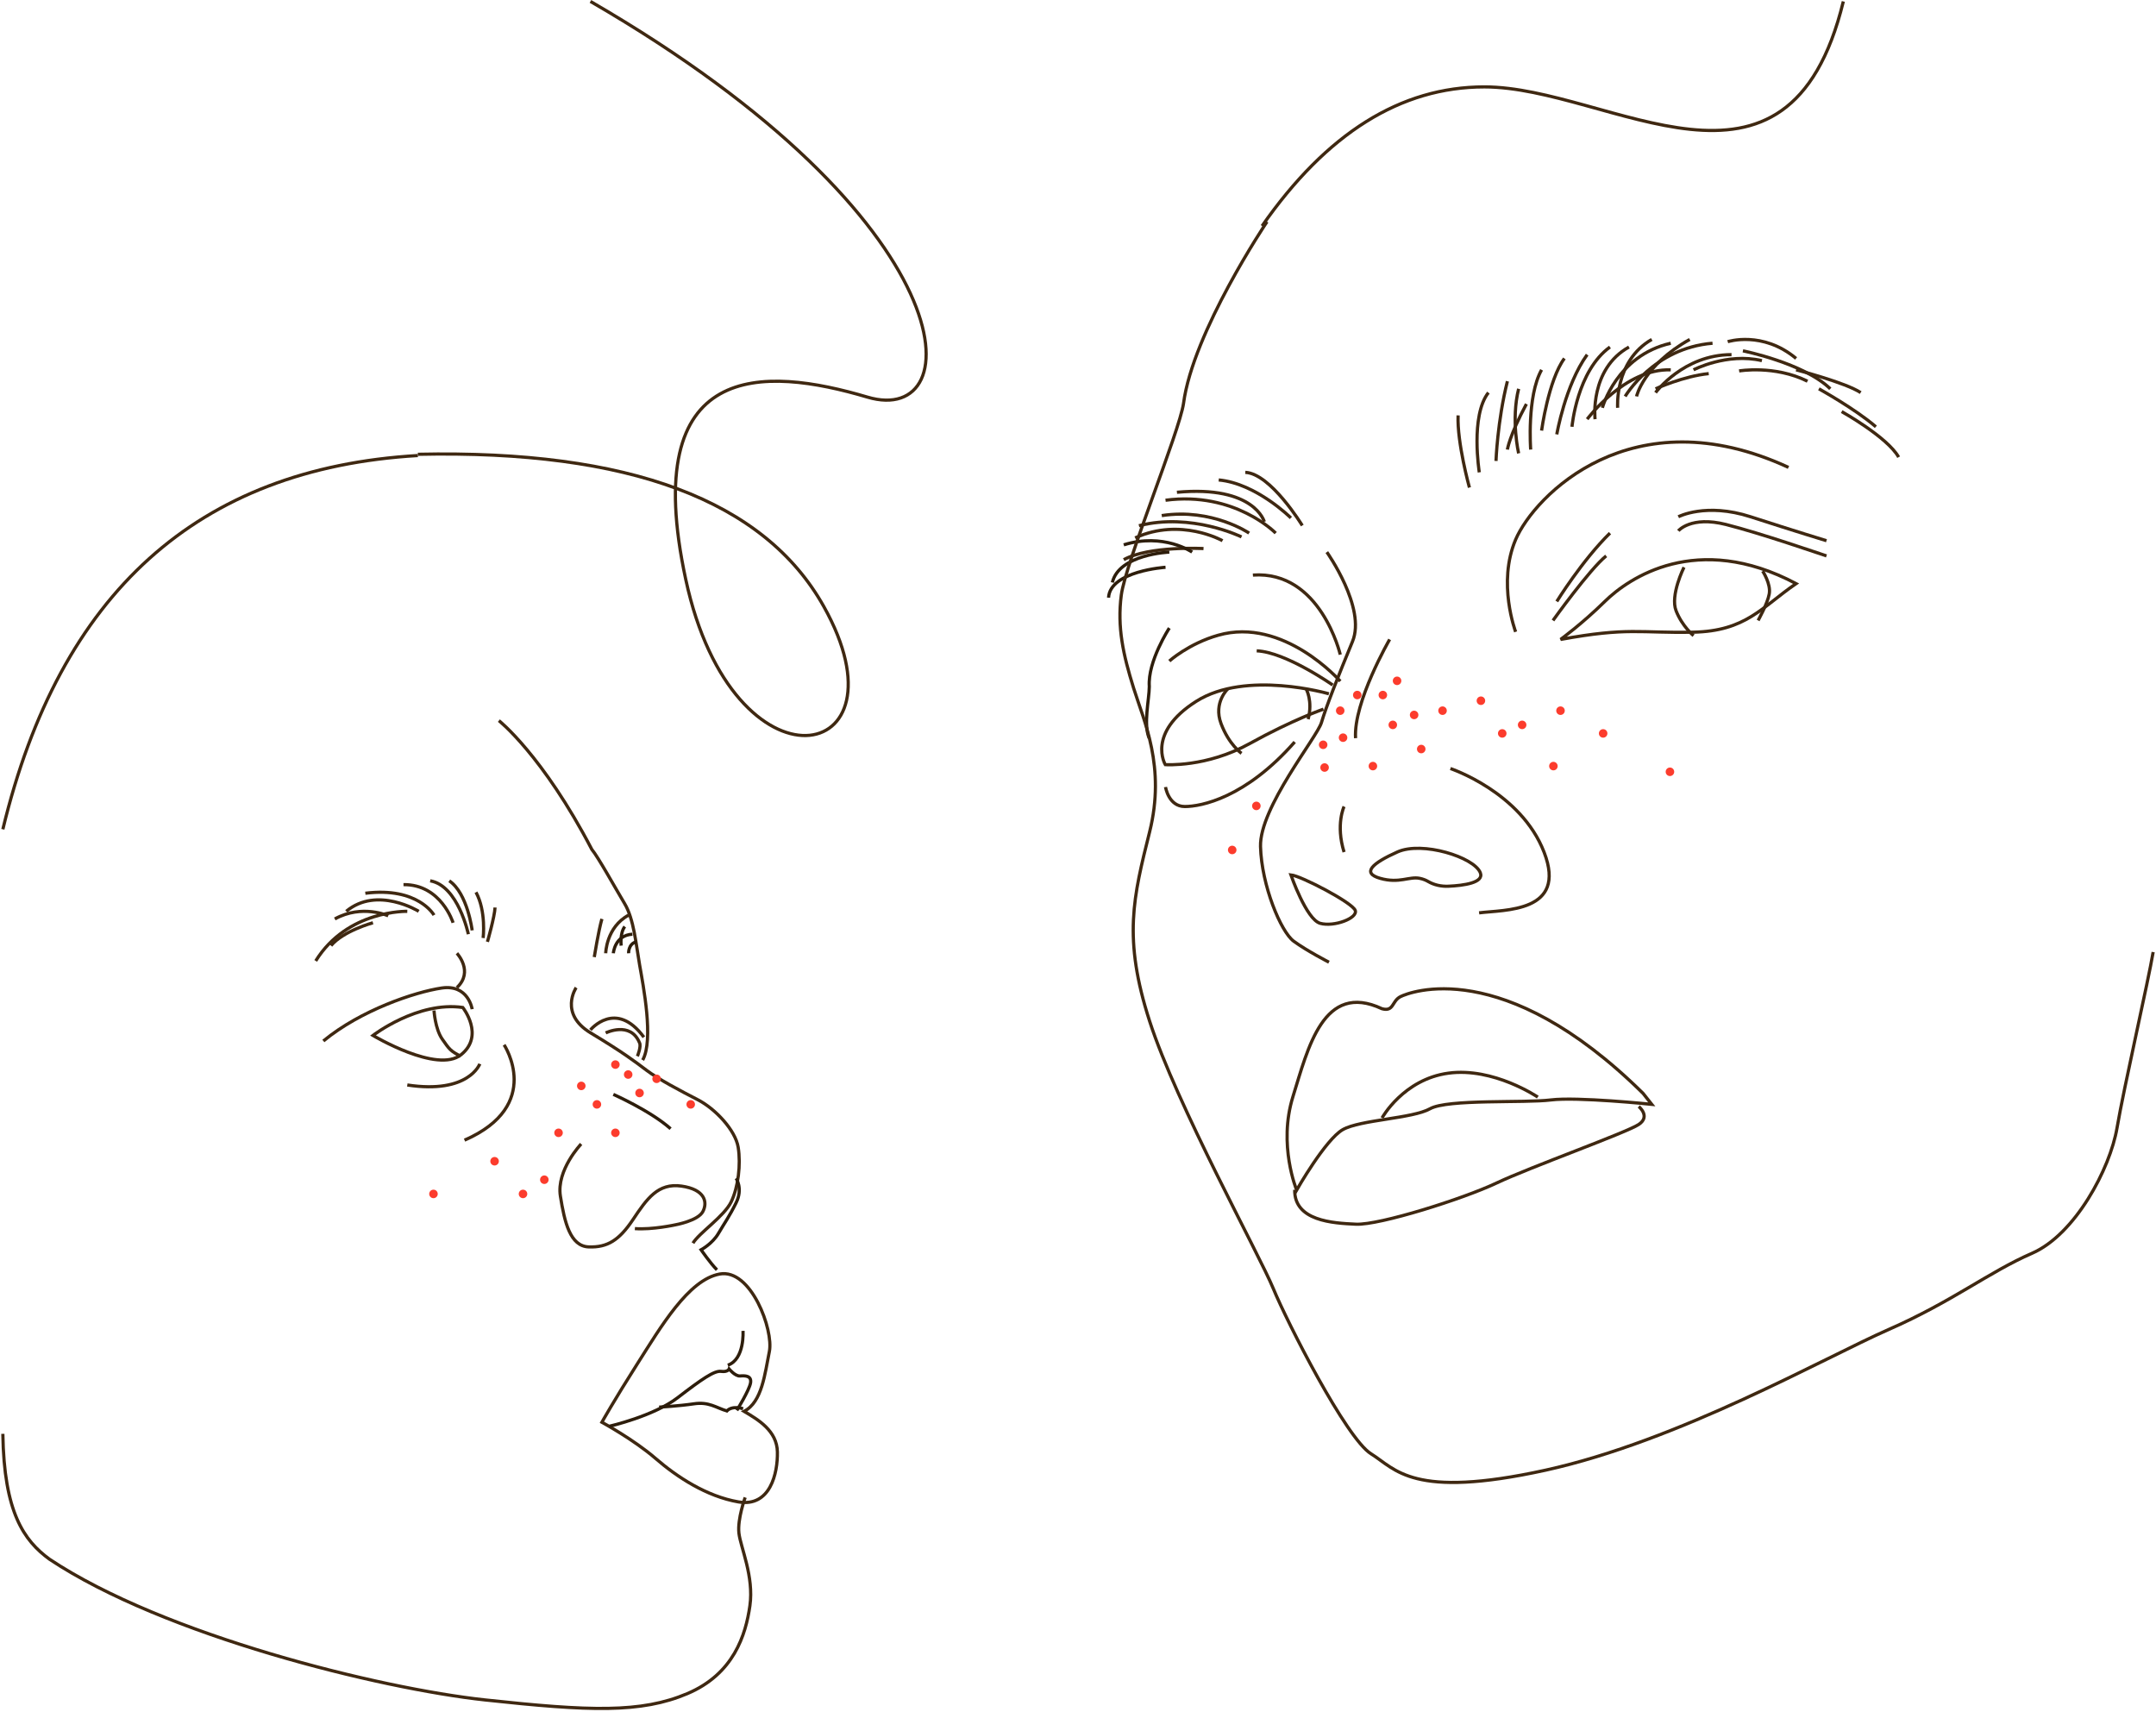
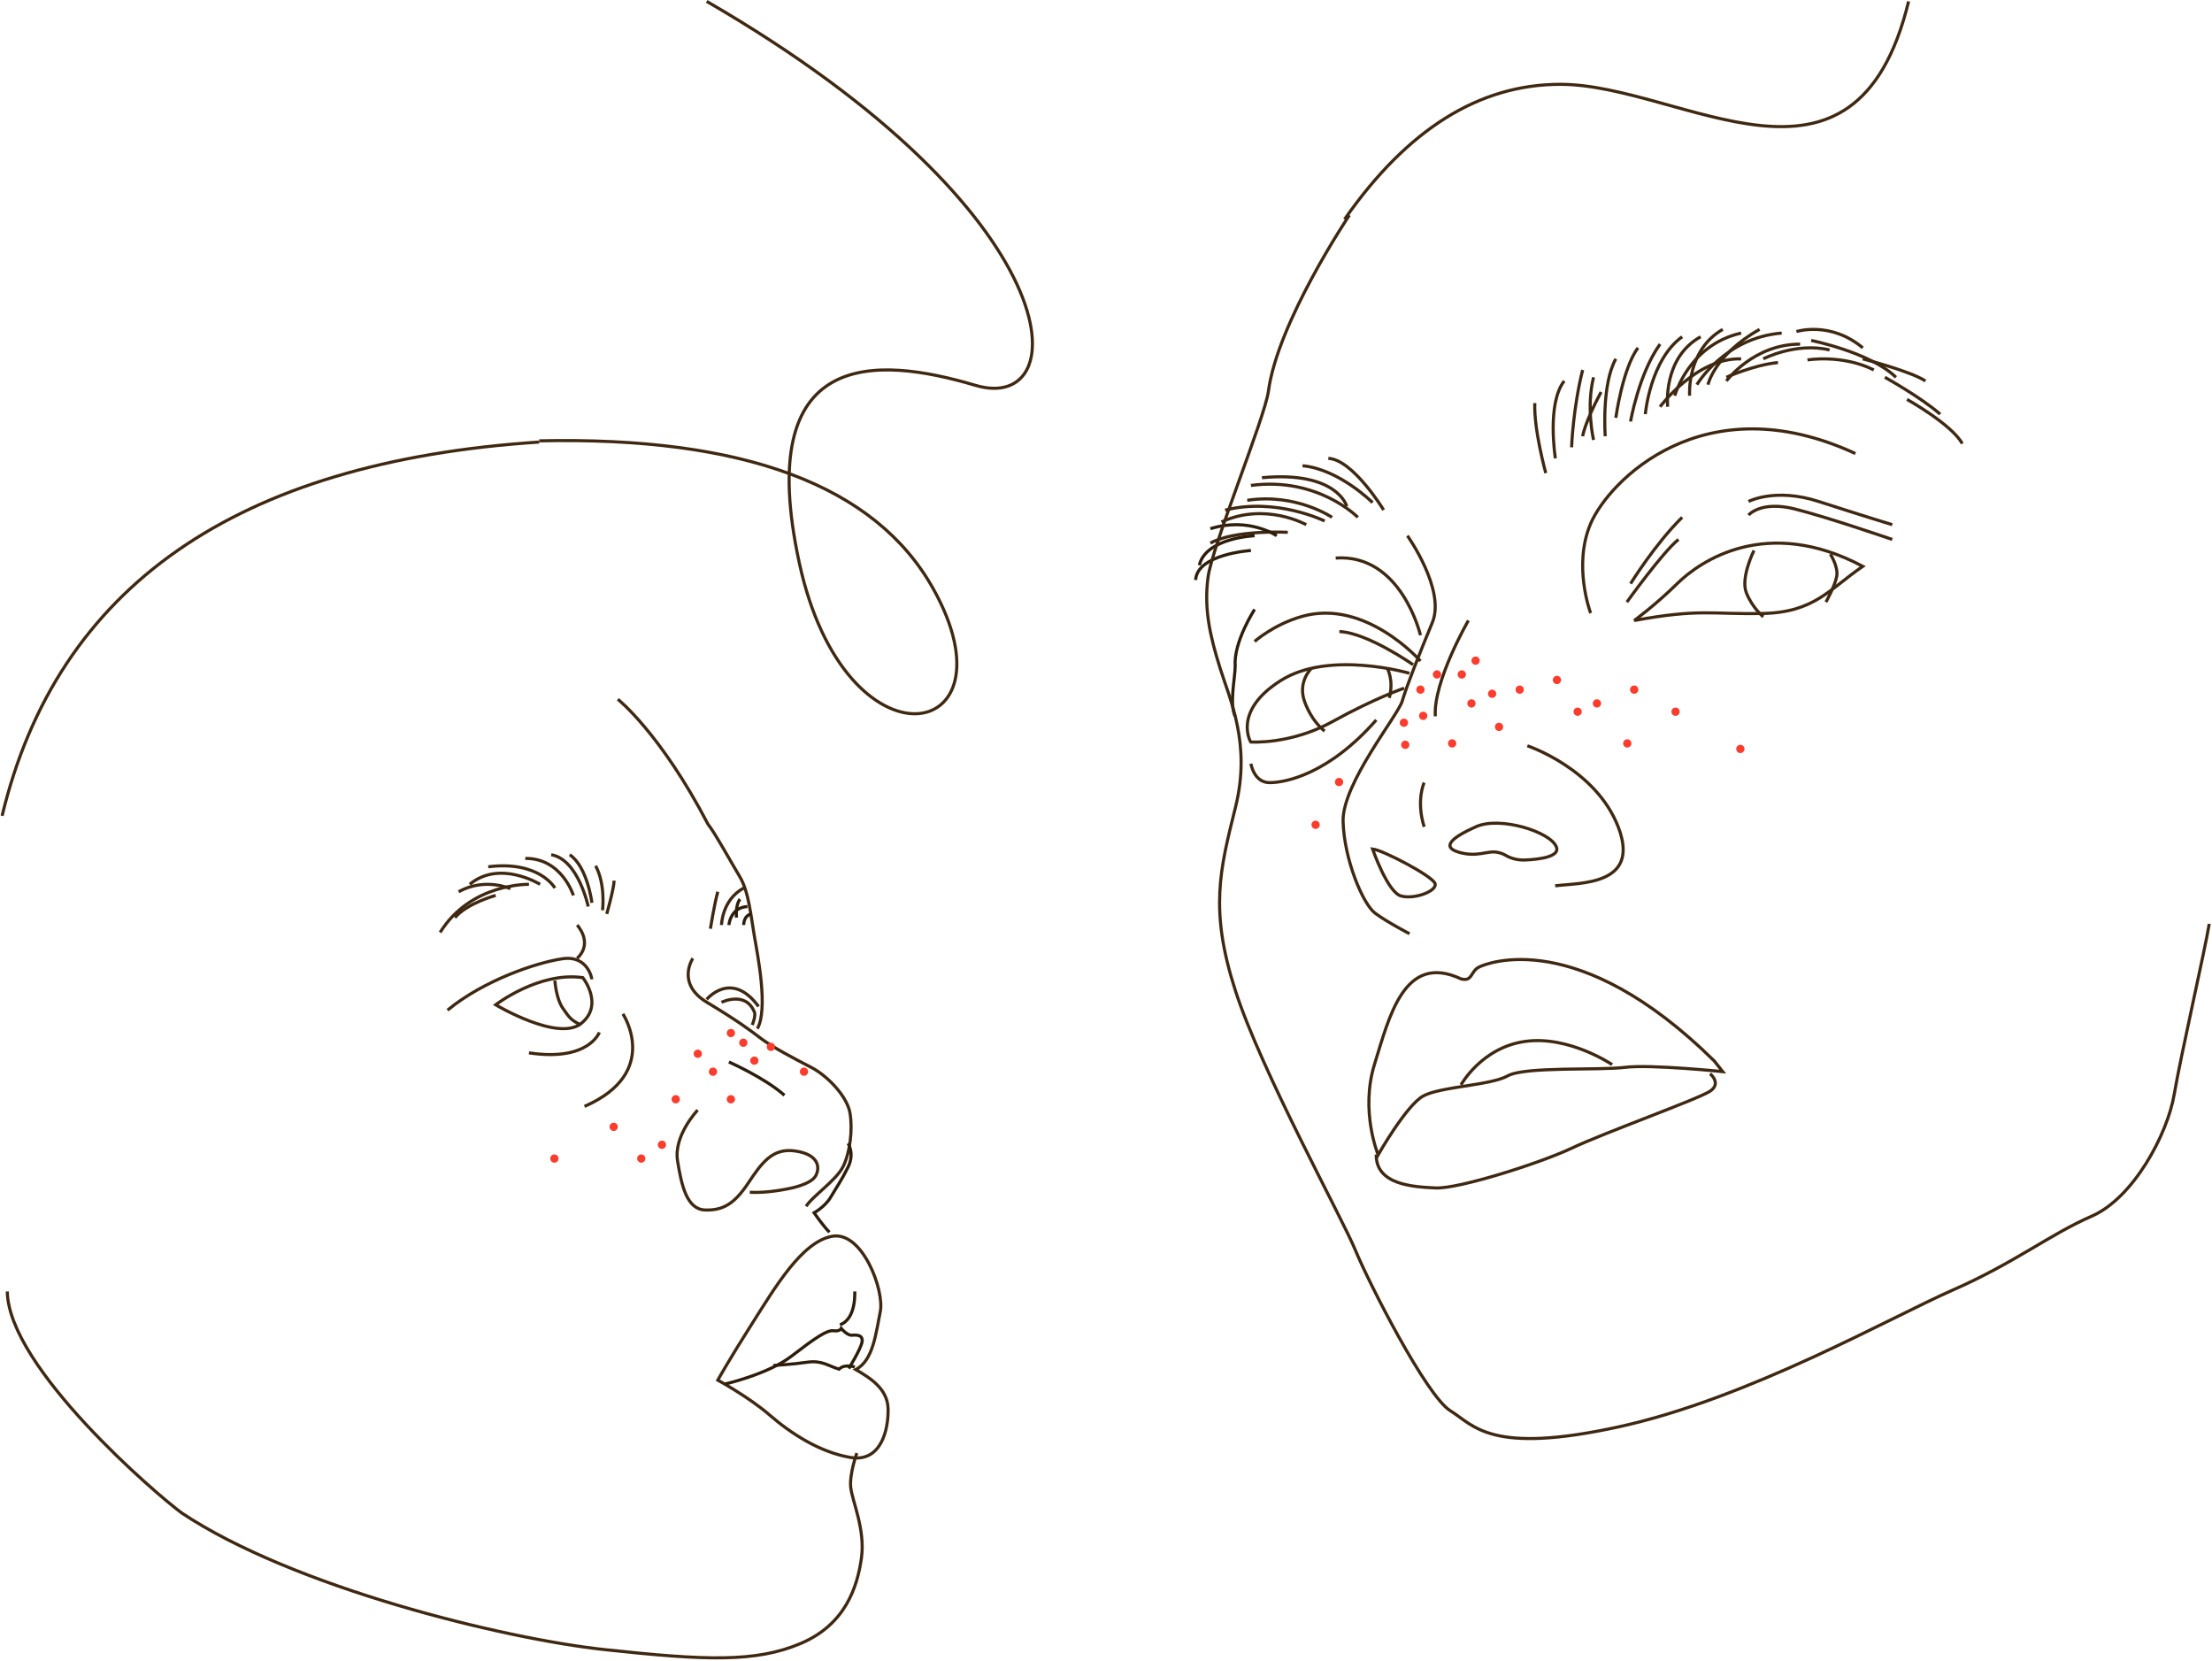
- <svg xmlns="http://www.w3.org/2000/svg" width="1517px" height="1204px" viewBox="0 0 1517 1204" version="1.1">
+ <svg xmlns="http://www.w3.org/2000/svg" width="1604px" height="1204px" viewBox="0 0 1604 1204" version="1.1">
  <g id="Page-1" stroke="none" stroke-width="1" fill="none" fill-rule="evenodd">
-     <g id="Group-14" transform="translate(2, -240.5)">
-       <g id="Group-4-Copy-3">
-         <g id="Group-67" transform="translate(0, 747.5)" stroke-width="2.25">
-           <path d="M485.57,367.625 C489.978,360.351 507.608,348.711 512.505,338.527 C517.402,328.341 519.361,312.338 517.402,300.213 C515.443,288.088 501.243,273.053 488.998,266.749 C476.756,260.445 461.085,252.2 452.76,245.895 C444.434,239.59 436.109,233.285 413.582,219.706 C391.055,206.126 403.4,187.838 403.4,187.838" id="Stroke-1" stroke="#3F2811" />
-           <path d="M406.903,297.857 C406.903,297.857 389.378,316.198 392.299,334.539 C395.221,352.88 399.115,369.809 412.258,370.28 C425.403,370.75 433.677,365.578 443.413,350.999 C453.15,336.421 460.939,325.134 477.491,327.485 C494.042,329.836 495.988,338.772 492.581,345.355 C489.173,351.939 473.109,354.761 473.109,354.761 C473.109,354.761 457.063,358.298 444.708,357.403" id="Stroke-3" stroke="#3F2811" />
-           <path d="M515.929,322.008 C515.929,322.008 520.932,329.218 515.929,339.276 C510.926,349.334 507.665,353.644 503.472,360.829 C499.279,368.013 491.305,372.322 491.305,372.322 C491.305,372.322 497.753,381.64 502.444,386.409" id="Stroke-5" stroke="#2D1D0B" />
-           <path d="M323.629,201.831 C323.629,201.831 339.222,221.501 322.447,235.033 C305.672,248.566 260.419,221.501 260.419,221.501 C260.419,221.501 291.889,197.248 323.629,201.831 Z" id="Stroke-7" stroke="#3F2811" />
-           <path d="M330.222,203.017 C330.222,203.017 327.563,185.361 308.795,188.133 C290.029,190.906 251.713,203.752 225.517,225.405" id="Stroke-9" stroke="#3F2811" />
-           <path d="M303.374,203.938 C303.374,203.938 304.124,216.814 309.163,224.068 C314.2,231.322 315.023,232.471 322.167,236.139" id="Stroke-11" stroke="#3F2811" />
-           <path d="M319.483,163.687 C319.483,163.687 331.564,176.517 319.483,187.838" id="Stroke-13" stroke="#3F2811" />
-           <path d="M421.502,493.64 C421.502,493.64 429.981,478.423 446.495,452.463 C463.007,426.504 482.35,393.384 504.366,389.355 C526.383,385.327 542.449,428.742 539.325,443.959 C536.2,459.176 534.303,479.423 521.536,485.973 C531.631,491.927 544.692,499.667 544.988,514.553 C545.285,529.438 540.003,553.552 517.561,549.682 C495.116,545.812 474.282,532.117 459.168,519.018 C444.056,505.919 421.502,493.64 421.502,493.64 Z" id="Stroke-15" stroke="#3F2811" />
-           <path d="M426.872,496.429 C426.872,496.429 457.92,489.338 474.813,476.362 C491.707,463.386 500.551,457.213 505.329,457.849 C510.107,458.484 511.013,456.178 511.013,456.178 C511.013,456.178 515.299,461.368 518.737,461.08 C522.174,460.791 527.001,460.791 526.096,465.982 C525.19,471.172 516.443,485.301 516.443,485.301" id="Stroke-17" stroke="#2D1D0B" />
-           <path d="M520.837,484.124 C520.837,484.124 513.407,481.61 509.406,485.695 C501.689,483.359 496.83,479.097 486.256,480.668 C475.68,482.24 461.773,483.012 461.773,483.012" id="Stroke-19" stroke="#2D1D0B" />
-           <path d="M520.794,429.344 C520.794,429.344 522.127,449.292 510.099,453.494" id="Stroke-21" stroke="#2D1D0B" />
-           <path d="M413.448,217.596 C413.448,217.596 431.288,195.889 451.034,222.722" id="Stroke-23" stroke="#3F2811" />
-           <path d="M446.491,236.139 C446.491,236.139 449.419,229.047 447.925,226.554 C441.519,211.188 424.187,219.714 424.187,219.714" id="Stroke-25" stroke="#3F2811" />
-           <path d="M349.015,0 C349.015,0 379.784,24.236 414.413,90.615 C418.931,96.063 430.975,117.859 437.5,128.757 C444.024,139.656 445.53,157.489 448.039,171.854 C450.549,186.22 458.125,224.691 450.194,238.822" id="Stroke-27" stroke="#3F2811" />
-           <path d="M429.557,262.973 C429.557,262.973 455.613,274.474 469.828,287.124" id="Stroke-29" stroke="#2D1D0B" />
-           <path d="M522.323,546.543 C522.323,546.543 516.789,561.762 517.916,571.644 C519.041,581.524 528.592,602.133 525.645,622.741 C522.698,643.35 514.259,670.734 481.619,684.567 C448.98,698.399 412.927,696.975 339.197,688.997 C265.466,681.019 113.423,643.639 32.876,590.035 C14.794,576.841 0.822,557.049 0,501.795" id="Stroke-31" stroke="#3F2811" />
-           <path d="M335.591,241.506 C335.591,241.506 327.848,262.928 284.581,256.352" id="Stroke-33" stroke="#3F2811" />
-           <path d="M352.686,228.089 C352.686,228.089 380.811,270.711 324.852,295.174" id="Stroke-35" stroke="#3F2811" />
-           <path d="M337.943,152.954 C337.943,152.954 340.211,134.17 332.906,120.753" id="Stroke-37" stroke="#3F2811" />
-           <path d="M330.222,147.587 C330.222,147.587 327.011,121.493 314.113,112.703" id="Stroke-39" stroke="#3F2811" />
-           <path d="M327.537,150.27 C327.537,150.27 320.413,116.143 300.69,112.703" id="Stroke-41" stroke="#3F2811" />
-           <path d="M316.798,142.22 C316.798,142.22 308.412,115.12 281.897,115.388" id="Stroke-43" stroke="#3F2811" />
-           <path d="M303.374,136.853 C303.374,136.853 292.201,116.824 255.049,121.445" id="Stroke-45" stroke="#3F2811" />
-           <path d="M292.635,134.17 C292.635,134.17 263.322,116.057 241.626,134.17" id="Stroke-47" stroke="#3F2811" />
-           <path d="M284.581,134.174 C284.581,134.174 242.489,133.021 220.148,169.054" id="Stroke-49" stroke="#3F2811" />
-           <path d="M260.419,142.22 C260.419,142.22 239.606,147.885 230.887,158.32" id="Stroke-51" stroke="#3F2811" />
-           <path d="M340.961,155.637 C340.961,155.637 346.024,138.011 346.33,131.486" id="Stroke-53" stroke="#3F2811" />
-           <path d="M271.158,137.348 C271.158,137.348 252.86,128.908 233.571,139.537" id="Stroke-55" stroke="#3F2811" />
-           <path d="M416.133,166.371 C416.133,166.371 419.109,147.95 421.502,139.537" id="Stroke-57" stroke="#3F2811" />
-           <path d="M424.187,163.687 C424.187,163.687 424.461,145.416 440.296,136.853" id="Stroke-59" stroke="#3F2811" />
-           <path d="M429.557,163.687 C429.557,163.687 430.452,150.991 442.98,150.27" id="Stroke-61" stroke="#2D1D0B" />
-           <path d="M435.063,158.32 C435.063,158.32 434.046,149.589 437.608,144.903" id="Stroke-63" stroke="#2D1D0B" />
-           <path d="M440.299,163.687 C440.299,163.687 439.984,157.092 445.665,155.637" id="Stroke-65" stroke="#2D1D0B" />
+     <g id="Group-14" transform="translate(1, -241.5)">
+       <g id="Group-15" transform="translate(0.52, 0)">
+         <g id="Group-4-Copy-3" transform="translate(3.48, 0)">
+           <g id="Group-67" transform="translate(0, 748.5)" stroke-width="2.25">
+             <path d="M579.57,367.625 C583.978,360.351 601.608,348.711 606.505,338.527 C611.402,328.341 613.361,312.338 611.402,300.213 C609.443,288.088 595.243,273.053 582.998,266.749 C570.756,260.445 555.085,252.2 546.76,245.895 C538.434,239.59 530.109,233.285 507.582,219.706 C485.055,206.126 497.4,187.838 497.4,187.838" id="Stroke-1" stroke="#3F2811" />
+             <path d="M500.903,297.857 C500.903,297.857 483.378,316.198 486.299,334.539 C489.221,352.88 493.115,369.809 506.258,370.28 C519.403,370.75 527.677,365.578 537.413,350.999 C547.15,336.421 554.939,325.134 571.491,327.485 C588.042,329.836 589.988,338.772 586.581,345.355 C583.173,351.939 567.109,354.761 567.109,354.761 C567.109,354.761 551.063,358.298 538.708,357.403" id="Stroke-3" stroke="#3F2811" />
+             <path d="M609.929,322.008 C609.929,322.008 614.932,329.218 609.929,339.276 C604.926,349.334 601.665,353.644 597.472,360.829 C593.279,368.013 585.305,372.322 585.305,372.322 C585.305,372.322 591.753,381.64 596.444,386.409" id="Stroke-5" stroke="#2D1D0B" />
+             <path d="M417.629,201.831 C417.629,201.831 433.222,221.501 416.447,235.033 C399.672,248.566 354.419,221.501 354.419,221.501 C354.419,221.501 385.889,197.248 417.629,201.831 Z" id="Stroke-7" stroke="#3F2811" />
+             <path d="M424.222,203.017 C424.222,203.017 421.563,185.361 402.795,188.133 C384.029,190.906 345.713,203.752 319.517,225.405" id="Stroke-9" stroke="#3F2811" />
+             <path d="M397.374,203.938 C397.374,203.938 398.124,216.814 403.163,224.068 C408.2,231.322 409.023,232.471 416.167,236.139" id="Stroke-11" stroke="#3F2811" />
+             <path d="M413.483,163.687 C413.483,163.687 425.564,176.517 413.483,187.838" id="Stroke-13" stroke="#3F2811" />
+             <path d="M515.502,493.64 C515.502,493.64 523.981,478.423 540.495,452.463 C557.007,426.504 576.35,393.384 598.366,389.355 C620.383,385.327 636.449,428.742 633.325,443.959 C630.2,459.176 628.303,479.423 615.536,485.973 C625.631,491.927 638.692,499.667 638.988,514.553 C639.285,529.438 634.003,553.552 611.561,549.682 C589.116,545.812 568.282,532.117 553.168,519.018 C538.056,505.919 515.502,493.64 515.502,493.64 Z" id="Stroke-15" stroke="#3F2811" />
+             <path d="M520.872,496.429 C520.872,496.429 551.92,489.338 568.813,476.362 C585.707,463.386 594.551,457.213 599.329,457.849 C604.107,458.484 605.013,456.178 605.013,456.178 C605.013,456.178 609.299,461.368 612.737,461.08 C616.174,460.791 621.001,460.791 620.096,465.982 C619.19,471.172 610.443,485.301 610.443,485.301" id="Stroke-17" stroke="#2D1D0B" />
+             <path d="M614.837,484.124 C614.837,484.124 607.407,481.61 603.406,485.695 C595.689,483.359 590.83,479.097 580.256,480.668 C569.68,482.24 555.773,483.012 555.773,483.012" id="Stroke-19" stroke="#2D1D0B" />
+             <path d="M614.794,429.344 C614.794,429.344 616.127,449.292 604.099,453.494" id="Stroke-21" stroke="#2D1D0B" />
+             <path d="M507.448,217.596 C507.448,217.596 525.288,195.889 545.034,222.722" id="Stroke-23" stroke="#3F2811" />
+             <path d="M540.491,236.139 C540.491,236.139 543.419,229.047 541.925,226.554 C535.519,211.188 518.187,219.714 518.187,219.714" id="Stroke-25" stroke="#3F2811" />
+             <path d="M443.015,0 C443.015,0 473.784,24.236 508.413,90.615 C512.931,96.063 524.975,117.859 531.5,128.757 C538.024,139.656 539.53,157.489 542.039,171.854 C544.549,186.22 552.125,224.691 544.194,238.822" id="Stroke-27" stroke="#3F2811" />
+             <path d="M523.557,262.973 C523.557,262.973 549.613,274.474 563.828,287.124" id="Stroke-29" stroke="#2D1D0B" />
+             <path d="M616.323,546.543 C616.323,546.543 610.789,561.762 611.916,571.644 C613.041,581.524 622.592,602.133 619.645,622.741 C616.698,643.35 608.259,670.734 575.619,684.567 C542.98,698.399 506.927,696.975 433.197,688.997 C359.466,681.019 207.423,643.639 126.876,590.035 C108.794,576.841 1.102,484.597 0.28,429.344" id="Stroke-31" stroke="#3F2811" />
+             <path d="M429.591,241.506 C429.591,241.506 421.848,262.928 378.581,256.352" id="Stroke-33" stroke="#3F2811" />
+             <path d="M446.686,228.089 C446.686,228.089 474.811,270.711 418.852,295.174" id="Stroke-35" stroke="#3F2811" />
+             <path d="M431.943,152.954 C431.943,152.954 434.211,134.17 426.906,120.753" id="Stroke-37" stroke="#3F2811" />
+             <path d="M424.222,147.587 C424.222,147.587 421.011,121.493 408.113,112.703" id="Stroke-39" stroke="#3F2811" />
+             <path d="M421.537,150.27 C421.537,150.27 414.413,116.143 394.69,112.703" id="Stroke-41" stroke="#3F2811" />
+             <path d="M410.798,142.22 C410.798,142.22 402.412,115.12 375.897,115.388" id="Stroke-43" stroke="#3F2811" />
+             <path d="M397.374,136.853 C397.374,136.853 386.201,116.824 349.049,121.445" id="Stroke-45" stroke="#3F2811" />
+             <path d="M386.635,134.17 C386.635,134.17 357.322,116.057 335.626,134.17" id="Stroke-47" stroke="#3F2811" />
+             <path d="M378.581,134.174 C378.581,134.174 336.489,133.021 314.148,169.054" id="Stroke-49" stroke="#3F2811" />
+             <path d="M354.419,142.22 C354.419,142.22 333.606,147.885 324.887,158.32" id="Stroke-51" stroke="#3F2811" />
+             <path d="M434.961,155.637 C434.961,155.637 440.024,138.011 440.33,131.486" id="Stroke-53" stroke="#3F2811" />
+             <path d="M365.158,137.348 C365.158,137.348 346.86,128.908 327.571,139.537" id="Stroke-55" stroke="#3F2811" />
+             <path d="M510.133,166.371 C510.133,166.371 513.109,147.95 515.502,139.537" id="Stroke-57" stroke="#3F2811" />
+             <path d="M518.187,163.687 C518.187,163.687 518.461,145.416 534.296,136.853" id="Stroke-59" stroke="#3F2811" />
+             <path d="M523.557,163.687 C523.557,163.687 524.452,150.991 536.98,150.27" id="Stroke-61" stroke="#2D1D0B" />
+             <path d="M529.063,158.32 C529.063,158.32 528.046,149.589 531.608,144.903" id="Stroke-63" stroke="#2D1D0B" />
+             <path d="M534.299,163.687 C534.299,163.687 533.984,157.092 539.665,155.637" id="Stroke-65" stroke="#2D1D0B" />
+           </g>
+           <circle id="Oval" fill="#FC3C2D" cx="542" cy="1010.5" r="3" />
+           <circle id="Oval-Copy-33" fill="#FC3C2D" cx="501" cy="1005.5" r="3" />
+           <circle id="Oval-Copy-29" fill="#FC3C2D" cx="554" cy="1000.5" r="3" />
+           <circle id="Oval-Copy-32" fill="#FC3C2D" cx="534" cy="997.5" r="3" />
+           <circle id="Oval-Copy-24" fill="#FC3C2D" cx="512" cy="1018.5" r="3" />
+           <circle id="Oval-Copy-31" fill="#FC3C2D" cx="525" cy="1038.5" r="3" />
+           <circle id="Oval-Copy-25" fill="#FC3C2D" cx="485" cy="1038.5" r="3" />
+           <circle id="Oval-Copy-35" fill="#FC3C2D" cx="475" cy="1071.5" r="3" />
+           <circle id="Oval-Copy-27" fill="#FC3C2D" cx="440" cy="1058.5" r="3" />
+           <circle id="Oval-Copy-30" fill="#FC3C2D" cx="397" cy="1081.5" r="3" />
+           <circle id="Oval-Copy-28" fill="#FC3C2D" cx="460" cy="1081.5" r="3" />
+           <circle id="Oval-Copy-26" fill="#FC3C2D" cx="525" cy="990.5" r="3" />
+           <circle id="Oval-Copy-37" fill="#FC3C2D" cx="578" cy="1018.5" r="3" />
        </g>
-         <circle id="Oval" fill="#FC3C2D" cx="448" cy="1009.5" r="3" />
-         <circle id="Oval-Copy-33" fill="#FC3C2D" cx="407" cy="1004.5" r="3" />
-         <circle id="Oval-Copy-29" fill="#FC3C2D" cx="460" cy="999.5" r="3" />
-         <circle id="Oval-Copy-32" fill="#FC3C2D" cx="440" cy="996.5" r="3" />
-         <circle id="Oval-Copy-24" fill="#FC3C2D" cx="418" cy="1017.5" r="3" />
-         <circle id="Oval-Copy-31" fill="#FC3C2D" cx="431" cy="1037.5" r="3" />
-         <circle id="Oval-Copy-25" fill="#FC3C2D" cx="391" cy="1037.5" r="3" />
-         <circle id="Oval-Copy-35" fill="#FC3C2D" cx="381" cy="1070.5" r="3" />
-         <circle id="Oval-Copy-27" fill="#FC3C2D" cx="346" cy="1057.5" r="3" />
-         <circle id="Oval-Copy-30" fill="#FC3C2D" cx="303" cy="1080.5" r="3" />
-         <circle id="Oval-Copy-28" fill="#FC3C2D" cx="366" cy="1080.5" r="3" />
-         <circle id="Oval-Copy-26" fill="#FC3C2D" cx="431" cy="989.5" r="3" />
-         <circle id="Oval-Copy-37" fill="#FC3C2D" cx="484" cy="1017.5" r="3" />
+         <g id="Group-2-Copy-3" transform="translate(865.48, 242)">
+           <path d="M108,158.5 C153.476,93.261 205.62,60.641 264.43,60.641 C352.646,60.641 478.146,160.237 517,0.5" id="Path-4" stroke="#3F2811" stroke-width="2.25" />
+           <g id="Group-123" transform="translate(0, 155.5)" stroke-width="2.25">
+             <path d="M153.58,232.437 C153.58,232.437 181.427,271.649 171.644,295.324 C161.86,319 152.828,341.935 149.818,352.293 C146.807,362.65 106.166,412.22 106.919,439.595 C107.672,466.97 121.217,499.522 130.251,506.181 C139.281,512.84 155.086,520.979 155.086,520.979" id="Stroke-1" stroke="#3F2811" />
+             <path d="M240.545,384.723 C240.545,384.723 290.201,401.237 306.496,443.703 C322.789,486.169 278.563,483.966 260.718,486.247" id="Stroke-3" stroke="#3F2811" />
+             <path d="M128.291,459.53 C128.291,459.53 139.139,490.898 148.915,493.614 C158.688,496.328 175.446,489.985 173.584,484.56 C171.722,479.137 135.596,460.28 128.291,459.53 Z" id="Stroke-5" stroke="#3F2811" />
+             <path d="M224.724,464.111 C229.116,466.701 234.176,467.746 239.206,467.514 C249.891,467.02 264.373,465.07 261.576,458.013 C257.227,447.04 220.698,435.611 203.302,443.383 C185.907,451.155 177.644,458.158 191.125,461.97 C204.606,465.783 211.565,460.442 218.957,461.97 C221.422,462.479 223.307,463.276 224.724,464.111 Z" id="Stroke-7" stroke="#3F2811" />
+             <path d="M318.055,293.886 C318.055,293.886 333.088,282.977 349.376,266.978 C365.666,250.979 413.856,217.526 483.764,254.614 C459.42,271.341 448.47,288.069 411.14,288.795 C373.812,289.522 365.565,285.159 318.055,293.886 Z" id="Stroke-9" stroke="#3F2811" />
+             <path d="M315.382,267.169 C315.382,267.169 333.322,238.189 352.8,219.078" id="Stroke-11" stroke="#3F2811" />
+             <path d="M312.709,280.527 C312.709,280.527 338.497,244.505 350.127,235.108" id="Stroke-13" stroke="#3F2811" />
+             <path d="M404.884,243.123 C404.884,243.123 395.015,262.79 399.327,273.744 C403.638,284.699 411.6,291.214 411.6,291.214" id="Stroke-15" stroke="#3F2811" />
+             <path d="M460.234,245.795 C460.234,245.795 466.148,254.807 464.875,261.859 C463.601,268.911 457.036,280.527 457.036,280.527" id="Stroke-17" stroke="#3F2811" />
+             <path d="M400.909,207.579 C400.909,207.579 420.234,197.385 451.734,207.579 C483.232,217.773 505.145,224.422 505.145,224.422" id="Stroke-19" stroke="#3F2811" />
+             <path d="M400.909,217.464 C400.909,217.464 409.77,206.791 434.412,213.009 C459.054,219.228 501.038,233.803 505.145,235.108" id="Stroke-21" stroke="#3F2811" />
+             <path d="M286.428,288.542 C286.428,288.542 273.397,254.206 286.428,223.632 C299.458,193.057 368.089,121.838 478.418,172.834" id="Stroke-23" stroke="#3F2811" />
+             <path d="M155.018,332.133 C155.018,332.133 96.816,315.16 61.676,337.437 C26.535,359.714 39.921,381.97 39.921,381.97 C39.921,381.97 68.788,384.052 99.327,367.14 C129.867,350.226 151.193,342.943 151.193,342.943" id="Stroke-25" stroke="#3F2811" />
+             <path d="M163.036,323.274 C163.036,323.274 123.089,277.778 77.126,290.928 C56.422,296.799 42.764,309.085 42.764,309.085" id="Stroke-27" stroke="#3F2811" />
+             <path d="M157.691,325.946 C157.691,325.946 124.688,302.758 104.236,301.901" id="Stroke-29" stroke="#3F2811" />
+             <path d="M42.764,285.87 C42.764,285.87 27.427,309.278 28.669,327 C28.599,336.254 24.382,353.613 28.599,363.349" id="Stroke-31" stroke="#2D1D0B" />
+             <path d="M40.091,397.729 C40.091,397.729 42.211,411.44 53.657,411.44 C65.105,411.44 96.346,405.442 130.964,366.021" id="Stroke-33" stroke="#3F2811" />
+             <path d="M83.949,328.617 C83.949,328.617 73.593,338.264 79.146,353.081 C84.7,367.899 93.545,374.036 93.545,374.036" id="Stroke-35" stroke="#3F2811" />
+             <path d="M138.982,328.617 C138.982,328.617 143.866,337.108 140.429,349.991" id="Stroke-37" stroke="#3F2811" />
+             <path d="M132.346,681.28 C132.346,681.28 119.139,649.58 129.734,615.559 C140.328,581.54 151.045,534.374 192.378,553.705 C200.798,556.024 199.267,548.293 205.391,545.2 C211.513,542.107 277.34,515.818 376.078,613.24 L382.2,620.973 C382.2,620.973 329.715,615.559 311.181,617.88 C292.647,620.2 238.609,617.105 226.209,624.064 C213.809,631.024 177.069,631.797 164.823,638.756 C152.576,645.714 132.346,681.28 132.346,681.28 Z" id="Stroke-39" stroke="#3F2811" />
+             <path d="M302.018,615.876 C302.018,615.876 270.866,594.752 239.166,599.03 C207.466,603.308 192.436,630.518 192.436,630.518" id="Stroke-41" stroke="#3F2811" />
+             <path d="M373.042,622.503 C373.042,622.503 381.62,629.406 373.042,635.132 C364.465,640.857 296.539,665.176 273.016,676.323 C249.495,687.47 190.597,706.047 174.125,705.304 C157.651,704.562 130.629,703.005 130.967,681.118" id="Stroke-43" stroke="#3F2811" />
+             <path d="M253.909,187.018 C253.909,187.018 245.144,155.384 245.942,136.256" id="Stroke-45" stroke="#3F2811" />
+             <path d="M260.858,176.331 C260.858,176.331 254.444,136.567 267.273,120.226" id="Stroke-47" stroke="#3F2811" />
+             <path d="M280.636,160.301 C280.636,160.301 281.89,150.858 294,128.241" id="Stroke-49" stroke="#3F2811" />
+             <path d="M272.618,168.316 C272.618,168.316 273.602,140.264 280.636,112.211" id="Stroke-51" stroke="#3F2811" />
+             <path d="M288.532,162.973 C288.532,162.973 283.069,139.416 288.532,117.554" id="Stroke-53" stroke="#3F2811" />
+             <path d="M297.01,160.301 C297.01,160.301 294.219,122.781 304.691,104.196" id="Stroke-55" stroke="#3F2811" />
+             <path d="M304.691,146.943 C304.691,146.943 309.528,111.325 320.727,96.181" id="Stroke-57" stroke="#3F2811" />
+             <path d="M315.382,149.614 C315.382,149.614 321.37,114.8 336.764,93.509" id="Stroke-59" stroke="#3F2811" />
+             <path d="M326.073,144.271 C326.073,144.271 329.536,104.952 352.8,88.166" id="Stroke-61" stroke="#3F2811" />
+             <path d="M336.764,138.928 C336.764,138.928 363.27,103.056 395.564,104.224" id="Stroke-63" stroke="#3F2811" />
+             <path d="M342.311,138.928 C342.311,138.928 338.289,103.711 366.164,88.166" id="Stroke-65" stroke="#3F2811" />
+             <path d="M358.209,130.913 C358.209,130.913 355.698,98.135 382.2,82.822" id="Stroke-67" stroke="#3F2811" />
+             <path d="M347.455,130.913 C347.455,130.913 357.397,94.139 395.564,85.494" id="Stroke-69" stroke="#3F2811" />
+             <path d="M371.509,122.898 C371.509,122.898 376.238,101.126 408.927,82.822" id="Stroke-71" stroke="#3F2811" />
+             <path d="M384.873,117.554 C384.873,117.554 404.716,108.566 422.291,106.867" id="Stroke-73" stroke="#3F2811" />
+             <path d="M384.873,120.226 C384.873,120.226 404.448,93.509 438.327,93.509" id="Stroke-75" stroke="#3F2811" />
+             <path d="M363.491,122.898 C363.491,122.898 383.355,88.881 424.964,85.494" id="Stroke-77" stroke="#3F2811" />
+             <path d="M411.6,104.196 C411.6,104.196 435.098,91.941 459.709,97.738" id="Stroke-79" stroke="#3F2811" />
+             <path d="M435.655,84.406 C435.655,84.406 460.131,76.456 483.764,96.181" id="Stroke-81" stroke="#3F2811" />
+             <path d="M443.673,104.975 C443.673,104.975 468.562,100.692 491.782,112.211" id="Stroke-83" stroke="#3F2811" />
+             <path d="M529.2,120.226 C518.588,113.161 483.764,104.196 483.764,104.196" id="Stroke-85" stroke="#3F2811" />
+             <path d="M499.8,117.554 C499.8,117.554 525.457,131.752 539.891,144.271" id="Stroke-87" stroke="#3F2811" />
+             <path d="M446.345,90.837 C446.345,90.837 489.199,99.414 507.818,117.554" id="Stroke-89" stroke="#3F2811" />
+             <path d="M515.836,133.584 C515.836,133.584 548.051,151.54 555.927,165.645" id="Stroke-91" stroke="#3F2811" />
+             <path d="M136.309,213.735 C136.309,213.735 114.085,177.183 96.218,176.331" id="Stroke-93" stroke="#3F2811" />
+             <path d="M128.291,208.392 C128.291,208.392 104.009,184.148 77.509,181.675" id="Stroke-95" stroke="#3F2811" />
+             <path d="M109.582,211.063 C109.582,211.063 102.696,185.304 48.109,190.343" id="Stroke-97" stroke="#3F2811" />
+             <path d="M117.6,219.078 C117.6,219.078 88.722,189.501 40.091,195.954" id="Stroke-99" stroke="#3F2811" />
+             <path d="M98.891,219.078 C98.891,219.078 72.895,201.328 37.418,206.75" id="Stroke-101" stroke="#3F2811" />
+             <path d="M93.545,221.75 C93.545,221.75 58.403,204.45 21.382,213.873" id="Stroke-103" stroke="#3F2811" />
+             <path d="M80.182,224.422 C80.182,224.422 50.656,207.789 18.709,222.444" id="Stroke-105" stroke="#3F2811" />
+             <path d="M66.818,229.952 C66.818,229.952 28.572,227.844 10.691,237.78" id="Stroke-107" stroke="#3F2811" />
+             <path d="M58.8,232.437 C58.8,232.437 38.625,218.548 10.691,227.336" id="Stroke-109" stroke="#2D1D0B" />
+             <path d="M42.764,232.437 C42.764,232.437 7.366,233.829 2.673,253.81" id="Stroke-111" stroke="#2D1D0B" />
+             <path d="M40.091,243.123 C40.091,243.123 1.023,245.645 0,264.497" id="Stroke-113" stroke="#2D1D0B" />
+             <path d="M197.782,293.886 C197.782,293.886 172.201,338.03 173.799,363.349" id="Stroke-115" stroke="#3F2811" />
+             <path d="M165.709,411.44 C165.709,411.44 159.695,424.094 165.709,443.5" id="Stroke-117" stroke="#3F2811" />
+             <path d="M163.036,304.572 C163.036,304.572 149.199,245.273 101.564,248.602" id="Stroke-119" stroke="#3F2811" />
+             <path d="M111.499,0 C111.499,0 59.303,77.601 52.742,127.875 C49.825,147.75 11.922,239.975 8.961,262.673 C6.001,285.369 10.319,304.67 17.591,328.01 C24.86,351.349 40.323,383.42 28.902,429.243 C17.482,475.064 9.982,503.932 28.902,562.489 C47.821,621.048 106.044,726.617 115.883,750.536 C125.725,774.454 167.339,856.106 184.663,866.827 C201.986,877.551 213.571,898.993 307.411,878.374 C401.252,857.756 503.754,799.198 548.855,779.404 C593.957,759.609 619.377,738.99 649.718,725.792 C680.059,712.596 704.659,666.409 709.58,637.543 C714.499,608.675 731.722,533.623 735,513.828" id="Stroke-121" stroke="#3F2811" />
+           </g>
+           <circle id="Oval" fill="#FC3C2D" cx="200" cy="509.5" r="3" />
+           <circle id="Oval-Copy-14" fill="#FC3C2D" cx="186" cy="538.5" r="3" />
+           <circle id="Oval-Copy-13" fill="#FC3C2D" cx="193" cy="488.5" r="3" />
+           <circle id="Oval-Copy-8" fill="#FC3C2D" cx="220" cy="526.5" r="3" />
+           <circle id="Oval-Copy-21" fill="#FC3C2D" cx="151" cy="523.5" r="3" />
+           <circle id="Oval-Copy-18" fill="#FC3C2D" cx="87" cy="597.5" r="3" />
+           <circle id="Oval-Copy-6" fill="#FC3C2D" cx="165" cy="518.5" r="3" />
+           <circle id="Oval-Copy-12" fill="#FC3C2D" cx="175" cy="488.5" r="3" />
+           <circle id="Oval-Copy-3" fill="#FC3C2D" cx="235" cy="499.5" r="3" />
+           <circle id="Oval-Copy-7" fill="#FC3C2D" cx="152" cy="539.5" r="3" />
+           <circle id="Oval-Copy-4" fill="#FC3C2D" cx="277" cy="515.5" r="3" />
+           <circle id="Oval-Copy-17" fill="#FC3C2D" cx="104" cy="566.5" r="3" />
+           <circle id="Oval-Copy-15" fill="#FC3C2D" cx="348" cy="515.5" r="3" />
+           <circle id="Oval-Copy-11" fill="#FC3C2D" cx="163" cy="499.5" r="3" />
+           <circle id="Oval-Copy-10" fill="#FC3C2D" cx="262" cy="492.5" r="3" />
+           <circle id="Oval-Copy-9" fill="#FC3C2D" cx="291" cy="509.5" r="3" />
+           <circle id="Oval-Copy-20" fill="#FC3C2D" cx="215" cy="502.5" r="3" />
+           <circle id="Oval-Copy-19" fill="#FC3C2D" cx="318" cy="499.5" r="3" />
+           <circle id="Oval-Copy-16" fill="#FC3C2D" cx="313" cy="538.5" r="3" />
+           <circle id="Oval-Copy-22" fill="#FC3C2D" cx="395" cy="542.5" r="3" />
+           <circle id="Oval-Copy-5" fill="#FC3C2D" cx="203" cy="478.5" r="3" />
+         </g>
+         <path d="M389.48,561.12 C538.157,557.898 633.377,593.61 675.14,668.256 C737.784,780.224 611.45,804.604 577.988,649.182 C544.525,493.76 633.135,499.354 705.848,520.9 C778.56,542.445 778.56,397.5 510.928,242.5" id="Path-6-Copy-3" stroke="#3F2811" stroke-width="2.25" />
+         <path d="M389.48,562 C169.766,576.42 39.939,666.748 -2.27373675e-13,832.985" id="Path-22-Copy-2" stroke="#3F2811" stroke-width="2.25" />
      </g>
-       <g id="Group-2-Copy-3" transform="translate(778, 241)">
-         <path d="M108,158.5 C153.476,93.261 205.62,60.641 264.43,60.641 C352.646,60.641 478.146,160.237 517,0.5" id="Path-4" stroke="#3F2811" stroke-width="2.25" />
-         <g id="Group-123" transform="translate(0, 155.5)" stroke-width="2.25">
-           <path d="M153.58,232.437 C153.58,232.437 181.427,271.649 171.644,295.324 C161.86,319 152.828,341.935 149.818,352.293 C146.807,362.65 106.166,412.22 106.919,439.595 C107.672,466.97 121.217,499.522 130.251,506.181 C139.281,512.84 155.086,520.979 155.086,520.979" id="Stroke-1" stroke="#3F2811" />
-           <path d="M240.545,384.723 C240.545,384.723 290.201,401.237 306.496,443.703 C322.789,486.169 278.563,483.966 260.718,486.247" id="Stroke-3" stroke="#3F2811" />
-           <path d="M128.291,459.53 C128.291,459.53 139.139,490.898 148.915,493.614 C158.688,496.328 175.446,489.985 173.584,484.56 C171.722,479.137 135.596,460.28 128.291,459.53 Z" id="Stroke-5" stroke="#3F2811" />
-           <path d="M224.724,464.111 C229.116,466.701 234.176,467.746 239.206,467.514 C249.891,467.02 264.373,465.07 261.576,458.013 C257.227,447.04 220.698,435.611 203.302,443.383 C185.907,451.155 177.644,458.158 191.125,461.97 C204.606,465.783 211.565,460.442 218.957,461.97 C221.422,462.479 223.307,463.276 224.724,464.111 Z" id="Stroke-7" stroke="#3F2811" />
-           <path d="M318.055,293.886 C318.055,293.886 333.088,282.977 349.376,266.978 C365.666,250.979 413.856,217.526 483.764,254.614 C459.42,271.341 448.47,288.069 411.14,288.795 C373.812,289.522 365.565,285.159 318.055,293.886 Z" id="Stroke-9" stroke="#3F2811" />
-           <path d="M315.382,267.169 C315.382,267.169 333.322,238.189 352.8,219.078" id="Stroke-11" stroke="#3F2811" />
-           <path d="M312.709,280.527 C312.709,280.527 338.497,244.505 350.127,235.108" id="Stroke-13" stroke="#3F2811" />
-           <path d="M404.884,243.123 C404.884,243.123 395.015,262.79 399.327,273.744 C403.638,284.699 411.6,291.214 411.6,291.214" id="Stroke-15" stroke="#3F2811" />
-           <path d="M460.234,245.795 C460.234,245.795 466.148,254.807 464.875,261.859 C463.601,268.911 457.036,280.527 457.036,280.527" id="Stroke-17" stroke="#3F2811" />
-           <path d="M400.909,207.579 C400.909,207.579 420.234,197.385 451.734,207.579 C483.232,217.773 505.145,224.422 505.145,224.422" id="Stroke-19" stroke="#3F2811" />
-           <path d="M400.909,217.464 C400.909,217.464 409.77,206.791 434.412,213.009 C459.054,219.228 501.038,233.803 505.145,235.108" id="Stroke-21" stroke="#3F2811" />
-           <path d="M286.428,288.542 C286.428,288.542 273.397,254.206 286.428,223.632 C299.458,193.057 368.089,121.838 478.418,172.834" id="Stroke-23" stroke="#3F2811" />
-           <path d="M155.018,332.133 C155.018,332.133 96.816,315.16 61.676,337.437 C26.535,359.714 39.921,381.97 39.921,381.97 C39.921,381.97 68.788,384.052 99.327,367.14 C129.867,350.226 151.193,342.943 151.193,342.943" id="Stroke-25" stroke="#3F2811" />
-           <path d="M163.036,323.274 C163.036,323.274 123.089,277.778 77.126,290.928 C56.422,296.799 42.764,309.085 42.764,309.085" id="Stroke-27" stroke="#3F2811" />
-           <path d="M157.691,325.946 C157.691,325.946 124.688,302.758 104.236,301.901" id="Stroke-29" stroke="#3F2811" />
-           <path d="M42.764,285.87 C42.764,285.87 27.427,309.278 28.669,327 C28.599,336.254 24.382,353.613 28.599,363.349" id="Stroke-31" stroke="#2D1D0B" />
-           <path d="M40.091,397.729 C40.091,397.729 42.211,411.44 53.657,411.44 C65.105,411.44 96.346,405.442 130.964,366.021" id="Stroke-33" stroke="#3F2811" />
-           <path d="M83.949,328.617 C83.949,328.617 73.593,338.264 79.146,353.081 C84.7,367.899 93.545,374.036 93.545,374.036" id="Stroke-35" stroke="#3F2811" />
-           <path d="M138.982,328.617 C138.982,328.617 143.866,337.108 140.429,349.991" id="Stroke-37" stroke="#3F2811" />
-           <path d="M132.346,681.28 C132.346,681.28 119.139,649.58 129.734,615.559 C140.328,581.54 151.045,534.374 192.378,553.705 C200.798,556.024 199.267,548.293 205.391,545.2 C211.513,542.107 277.34,515.818 376.078,613.24 L382.2,620.973 C382.2,620.973 329.715,615.559 311.181,617.88 C292.647,620.2 238.609,617.105 226.209,624.064 C213.809,631.024 177.069,631.797 164.823,638.756 C152.576,645.714 132.346,681.28 132.346,681.28 Z" id="Stroke-39" stroke="#3F2811" />
-           <path d="M302.018,615.876 C302.018,615.876 270.866,594.752 239.166,599.03 C207.466,603.308 192.436,630.518 192.436,630.518" id="Stroke-41" stroke="#3F2811" />
-           <path d="M373.042,622.503 C373.042,622.503 381.62,629.406 373.042,635.132 C364.465,640.857 296.539,665.176 273.016,676.323 C249.495,687.47 190.597,706.047 174.125,705.304 C157.651,704.562 130.629,703.005 130.967,681.118" id="Stroke-43" stroke="#3F2811" />
-           <path d="M253.909,187.018 C253.909,187.018 245.144,155.384 245.942,136.256" id="Stroke-45" stroke="#3F2811" />
-           <path d="M260.858,176.331 C260.858,176.331 254.444,136.567 267.273,120.226" id="Stroke-47" stroke="#3F2811" />
-           <path d="M280.636,160.301 C280.636,160.301 281.89,150.858 294,128.241" id="Stroke-49" stroke="#3F2811" />
-           <path d="M272.618,168.316 C272.618,168.316 273.602,140.264 280.636,112.211" id="Stroke-51" stroke="#3F2811" />
-           <path d="M288.532,162.973 C288.532,162.973 283.069,139.416 288.532,117.554" id="Stroke-53" stroke="#3F2811" />
-           <path d="M297.01,160.301 C297.01,160.301 294.219,122.781 304.691,104.196" id="Stroke-55" stroke="#3F2811" />
-           <path d="M304.691,146.943 C304.691,146.943 309.528,111.325 320.727,96.181" id="Stroke-57" stroke="#3F2811" />
-           <path d="M315.382,149.614 C315.382,149.614 321.37,114.8 336.764,93.509" id="Stroke-59" stroke="#3F2811" />
-           <path d="M326.073,144.271 C326.073,144.271 329.536,104.952 352.8,88.166" id="Stroke-61" stroke="#3F2811" />
-           <path d="M336.764,138.928 C336.764,138.928 363.27,103.056 395.564,104.224" id="Stroke-63" stroke="#3F2811" />
-           <path d="M342.311,138.928 C342.311,138.928 338.289,103.711 366.164,88.166" id="Stroke-65" stroke="#3F2811" />
-           <path d="M358.209,130.913 C358.209,130.913 355.698,98.135 382.2,82.822" id="Stroke-67" stroke="#3F2811" />
-           <path d="M347.455,130.913 C347.455,130.913 357.397,94.139 395.564,85.494" id="Stroke-69" stroke="#3F2811" />
-           <path d="M371.509,122.898 C371.509,122.898 376.238,101.126 408.927,82.822" id="Stroke-71" stroke="#3F2811" />
-           <path d="M384.873,117.554 C384.873,117.554 404.716,108.566 422.291,106.867" id="Stroke-73" stroke="#3F2811" />
-           <path d="M384.873,120.226 C384.873,120.226 404.448,93.509 438.327,93.509" id="Stroke-75" stroke="#3F2811" />
-           <path d="M363.491,122.898 C363.491,122.898 383.355,88.881 424.964,85.494" id="Stroke-77" stroke="#3F2811" />
-           <path d="M411.6,104.196 C411.6,104.196 435.098,91.941 459.709,97.738" id="Stroke-79" stroke="#3F2811" />
-           <path d="M435.655,84.406 C435.655,84.406 460.131,76.456 483.764,96.181" id="Stroke-81" stroke="#3F2811" />
-           <path d="M443.673,104.975 C443.673,104.975 468.562,100.692 491.782,112.211" id="Stroke-83" stroke="#3F2811" />
-           <path d="M529.2,120.226 C518.588,113.161 483.764,104.196 483.764,104.196" id="Stroke-85" stroke="#3F2811" />
-           <path d="M499.8,117.554 C499.8,117.554 525.457,131.752 539.891,144.271" id="Stroke-87" stroke="#3F2811" />
-           <path d="M446.345,90.837 C446.345,90.837 489.199,99.414 507.818,117.554" id="Stroke-89" stroke="#3F2811" />
-           <path d="M515.836,133.584 C515.836,133.584 548.051,151.54 555.927,165.645" id="Stroke-91" stroke="#3F2811" />
-           <path d="M136.309,213.735 C136.309,213.735 114.085,177.183 96.218,176.331" id="Stroke-93" stroke="#3F2811" />
-           <path d="M128.291,208.392 C128.291,208.392 104.009,184.148 77.509,181.675" id="Stroke-95" stroke="#3F2811" />
-           <path d="M109.582,211.063 C109.582,211.063 102.696,185.304 48.109,190.343" id="Stroke-97" stroke="#3F2811" />
-           <path d="M117.6,219.078 C117.6,219.078 88.722,189.501 40.091,195.954" id="Stroke-99" stroke="#3F2811" />
-           <path d="M98.891,219.078 C98.891,219.078 72.895,201.328 37.418,206.75" id="Stroke-101" stroke="#3F2811" />
-           <path d="M93.545,221.75 C93.545,221.75 58.403,204.45 21.382,213.873" id="Stroke-103" stroke="#3F2811" />
-           <path d="M80.182,224.422 C80.182,224.422 50.656,207.789 18.709,222.444" id="Stroke-105" stroke="#3F2811" />
-           <path d="M66.818,229.952 C66.818,229.952 28.572,227.844 10.691,237.78" id="Stroke-107" stroke="#3F2811" />
-           <path d="M58.8,232.437 C58.8,232.437 38.625,218.548 10.691,227.336" id="Stroke-109" stroke="#2D1D0B" />
-           <path d="M42.764,232.437 C42.764,232.437 7.366,233.829 2.673,253.81" id="Stroke-111" stroke="#2D1D0B" />
-           <path d="M40.091,243.123 C40.091,243.123 1.023,245.645 0,264.497" id="Stroke-113" stroke="#2D1D0B" />
-           <path d="M197.782,293.886 C197.782,293.886 172.201,338.03 173.799,363.349" id="Stroke-115" stroke="#3F2811" />
-           <path d="M165.709,411.44 C165.709,411.44 159.695,424.094 165.709,443.5" id="Stroke-117" stroke="#3F2811" />
-           <path d="M163.036,304.572 C163.036,304.572 149.199,245.273 101.564,248.602" id="Stroke-119" stroke="#3F2811" />
-           <path d="M111.499,0 C111.499,0 59.303,77.601 52.742,127.875 C49.825,147.75 11.922,239.975 8.961,262.673 C6.001,285.369 10.319,304.67 17.591,328.01 C24.86,351.349 40.323,383.42 28.902,429.243 C17.482,475.064 9.982,503.932 28.902,562.489 C47.821,621.048 106.044,726.617 115.883,750.536 C125.725,774.454 167.339,856.106 184.663,866.827 C201.986,877.551 213.571,898.993 307.411,878.374 C401.252,857.756 503.754,799.198 548.855,779.404 C593.957,759.609 619.377,738.99 649.718,725.792 C680.059,712.596 704.659,666.409 709.58,637.543 C714.499,608.675 731.722,533.623 735,513.828" id="Stroke-121" stroke="#3F2811" />
-         </g>
-         <circle id="Oval" fill="#FC3C2D" cx="200" cy="509.5" r="3" />
-         <circle id="Oval-Copy-14" fill="#FC3C2D" cx="186" cy="538.5" r="3" />
-         <circle id="Oval-Copy-13" fill="#FC3C2D" cx="193" cy="488.5" r="3" />
-         <circle id="Oval-Copy-8" fill="#FC3C2D" cx="220" cy="526.5" r="3" />
-         <circle id="Oval-Copy-21" fill="#FC3C2D" cx="151" cy="523.5" r="3" />
-         <circle id="Oval-Copy-18" fill="#FC3C2D" cx="87" cy="597.5" r="3" />
-         <circle id="Oval-Copy-6" fill="#FC3C2D" cx="165" cy="518.5" r="3" />
-         <circle id="Oval-Copy-12" fill="#FC3C2D" cx="175" cy="488.5" r="3" />
-         <circle id="Oval-Copy-3" fill="#FC3C2D" cx="235" cy="499.5" r="3" />
-         <circle id="Oval-Copy-7" fill="#FC3C2D" cx="152" cy="539.5" r="3" />
-         <circle id="Oval-Copy-4" fill="#FC3C2D" cx="277" cy="515.5" r="3" />
-         <circle id="Oval-Copy-17" fill="#FC3C2D" cx="104" cy="566.5" r="3" />
-         <circle id="Oval-Copy-15" fill="#FC3C2D" cx="348" cy="515.5" r="3" />
-         <circle id="Oval-Copy-11" fill="#FC3C2D" cx="163" cy="499.5" r="3" />
-         <circle id="Oval-Copy-10" fill="#FC3C2D" cx="262" cy="492.5" r="3" />
-         <circle id="Oval-Copy-9" fill="#FC3C2D" cx="291" cy="509.5" r="3" />
-         <circle id="Oval-Copy-20" fill="#FC3C2D" cx="215" cy="502.5" r="3" />
-         <circle id="Oval-Copy-19" fill="#FC3C2D" cx="318" cy="499.5" r="3" />
-         <circle id="Oval-Copy-16" fill="#FC3C2D" cx="313" cy="538.5" r="3" />
-         <circle id="Oval-Copy-22" fill="#FC3C2D" cx="395" cy="542.5" r="3" />
-         <circle id="Oval-Copy-5" fill="#FC3C2D" cx="203" cy="478.5" r="3" />
-       </g>
-       <path d="M292,560.12 C440.677,556.898 535.897,592.61 577.66,667.256 C640.304,779.224 513.97,803.604 480.508,648.182 C447.045,492.76 535.655,498.354 608.368,519.9 C681.08,541.445 681.08,396.5 413.448,241.5" id="Path-6-Copy-3" stroke="#3F2811" stroke-width="2.25" />
-       <path d="M292,561 C137.272,570.077 39.939,657.733 0,823.97" id="Path-22-Copy-2" stroke="#3F2811" stroke-width="2.25" />
    </g>
  </g>
</svg>
